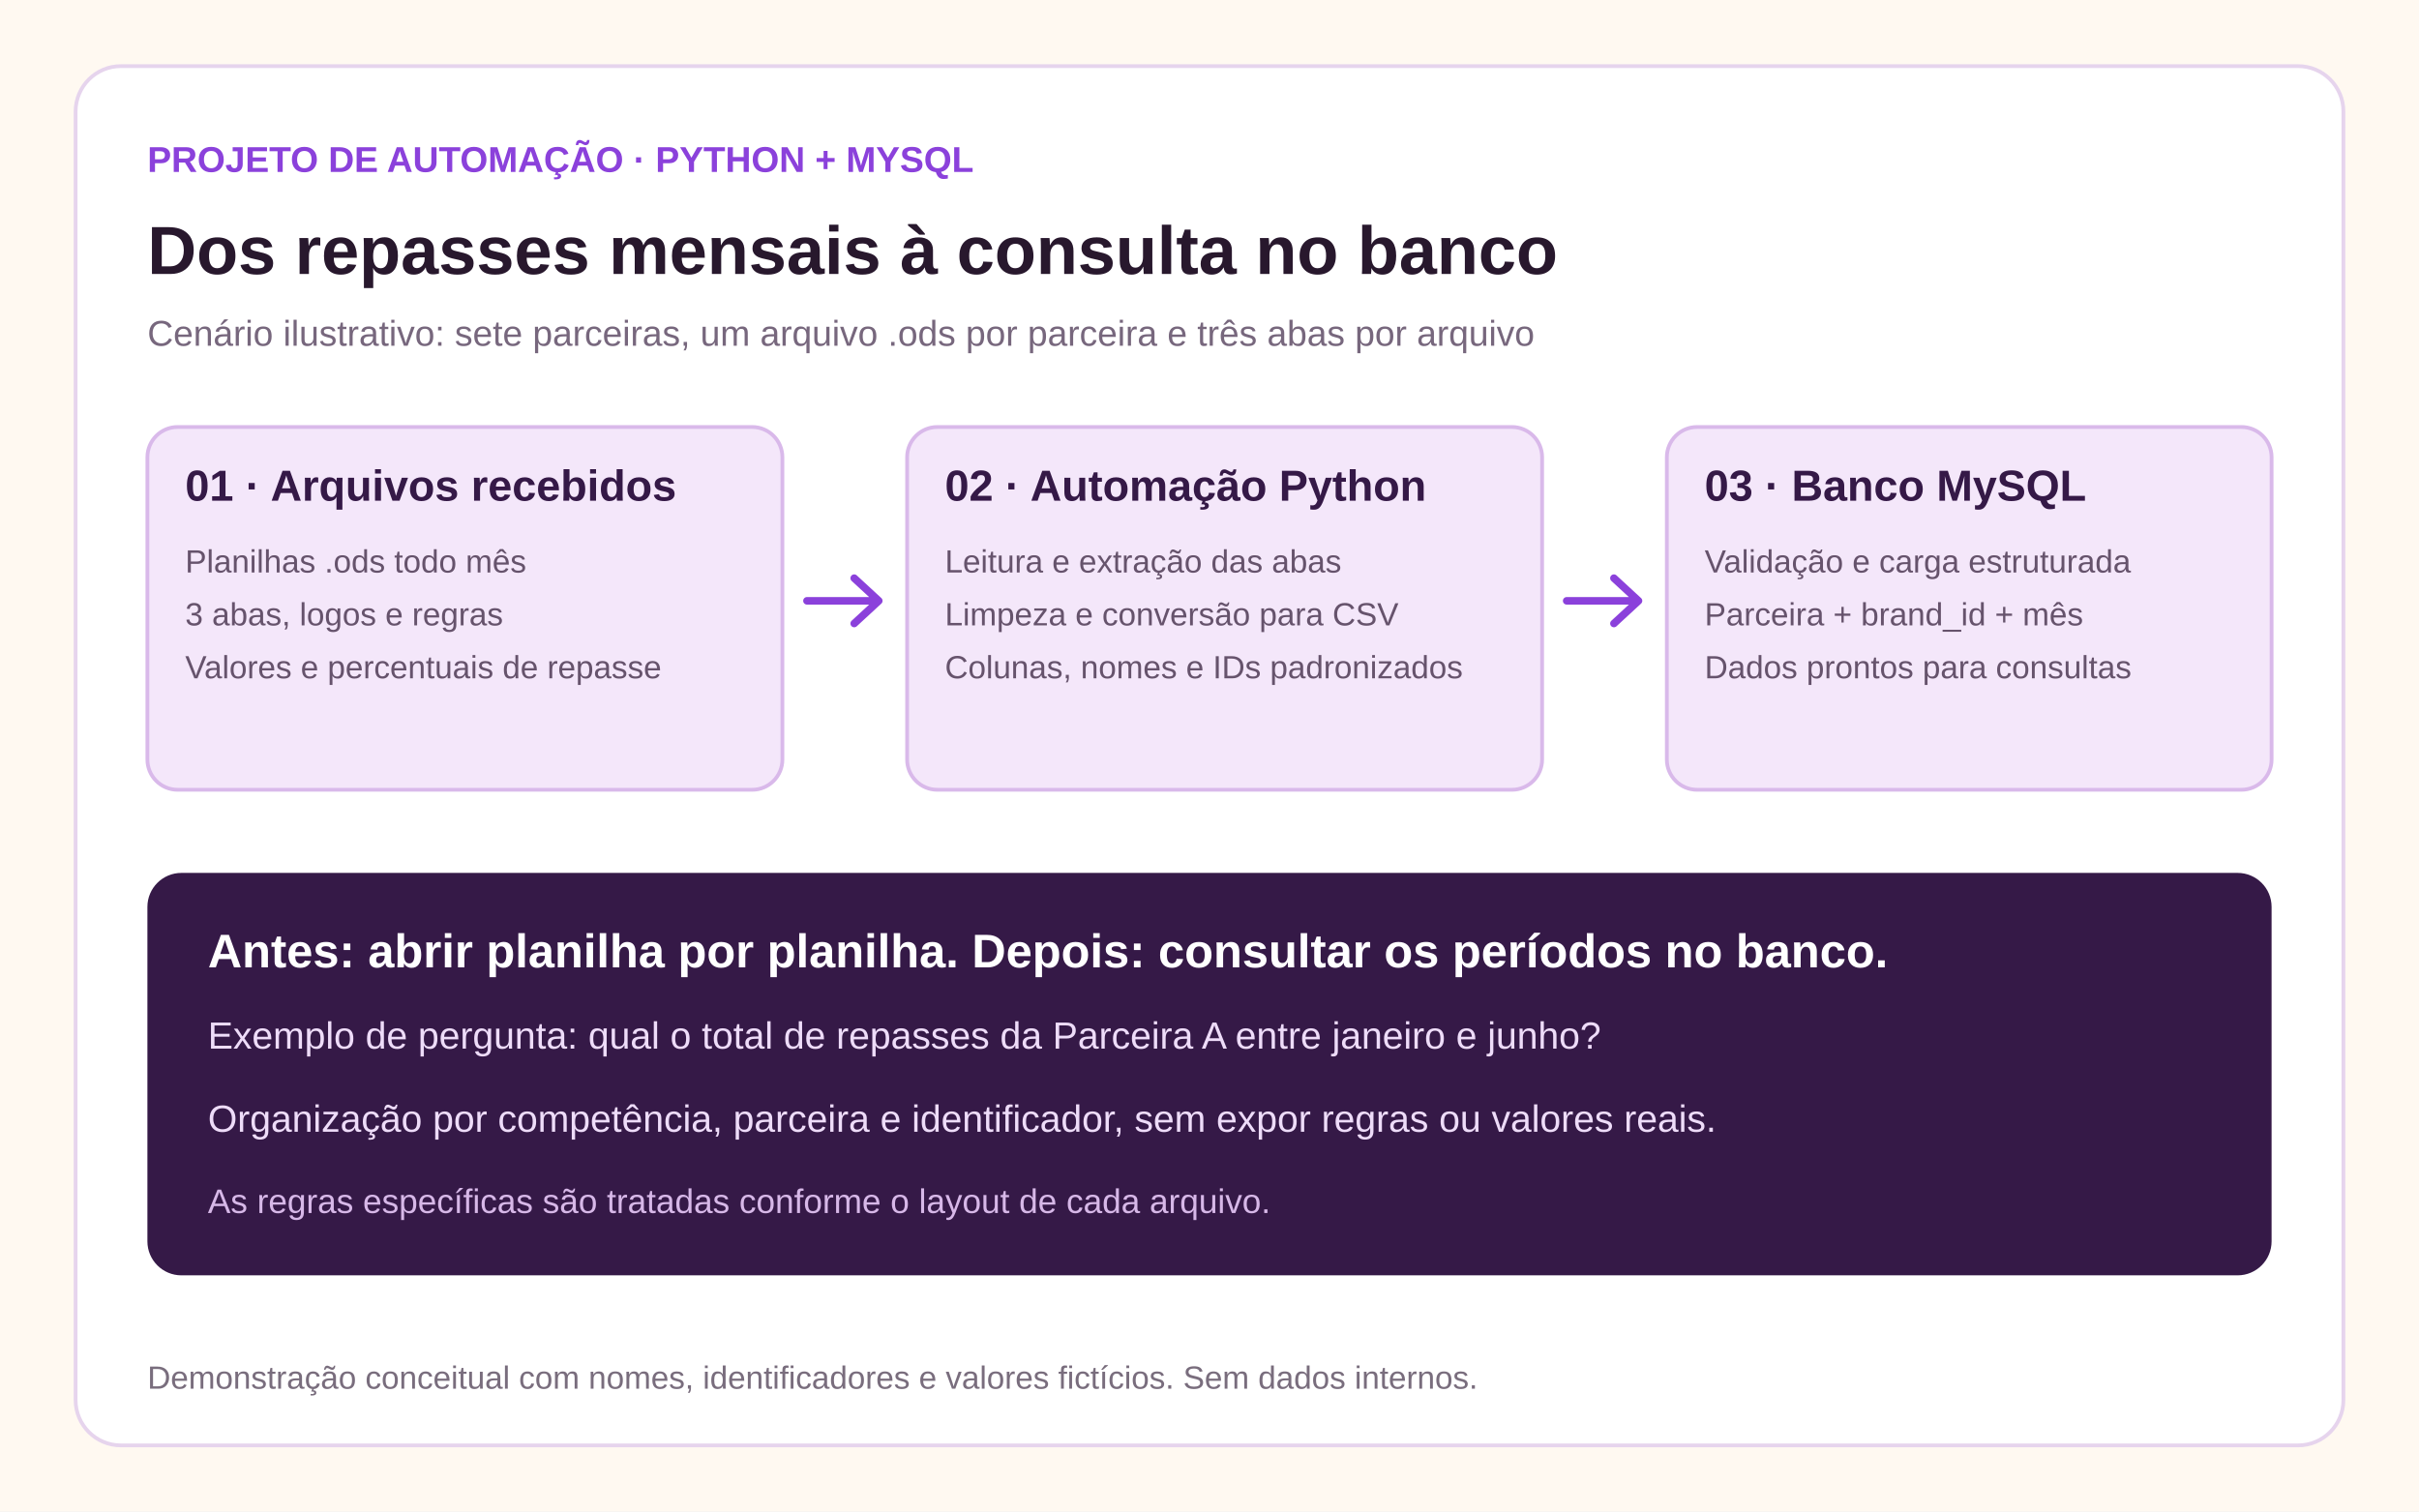
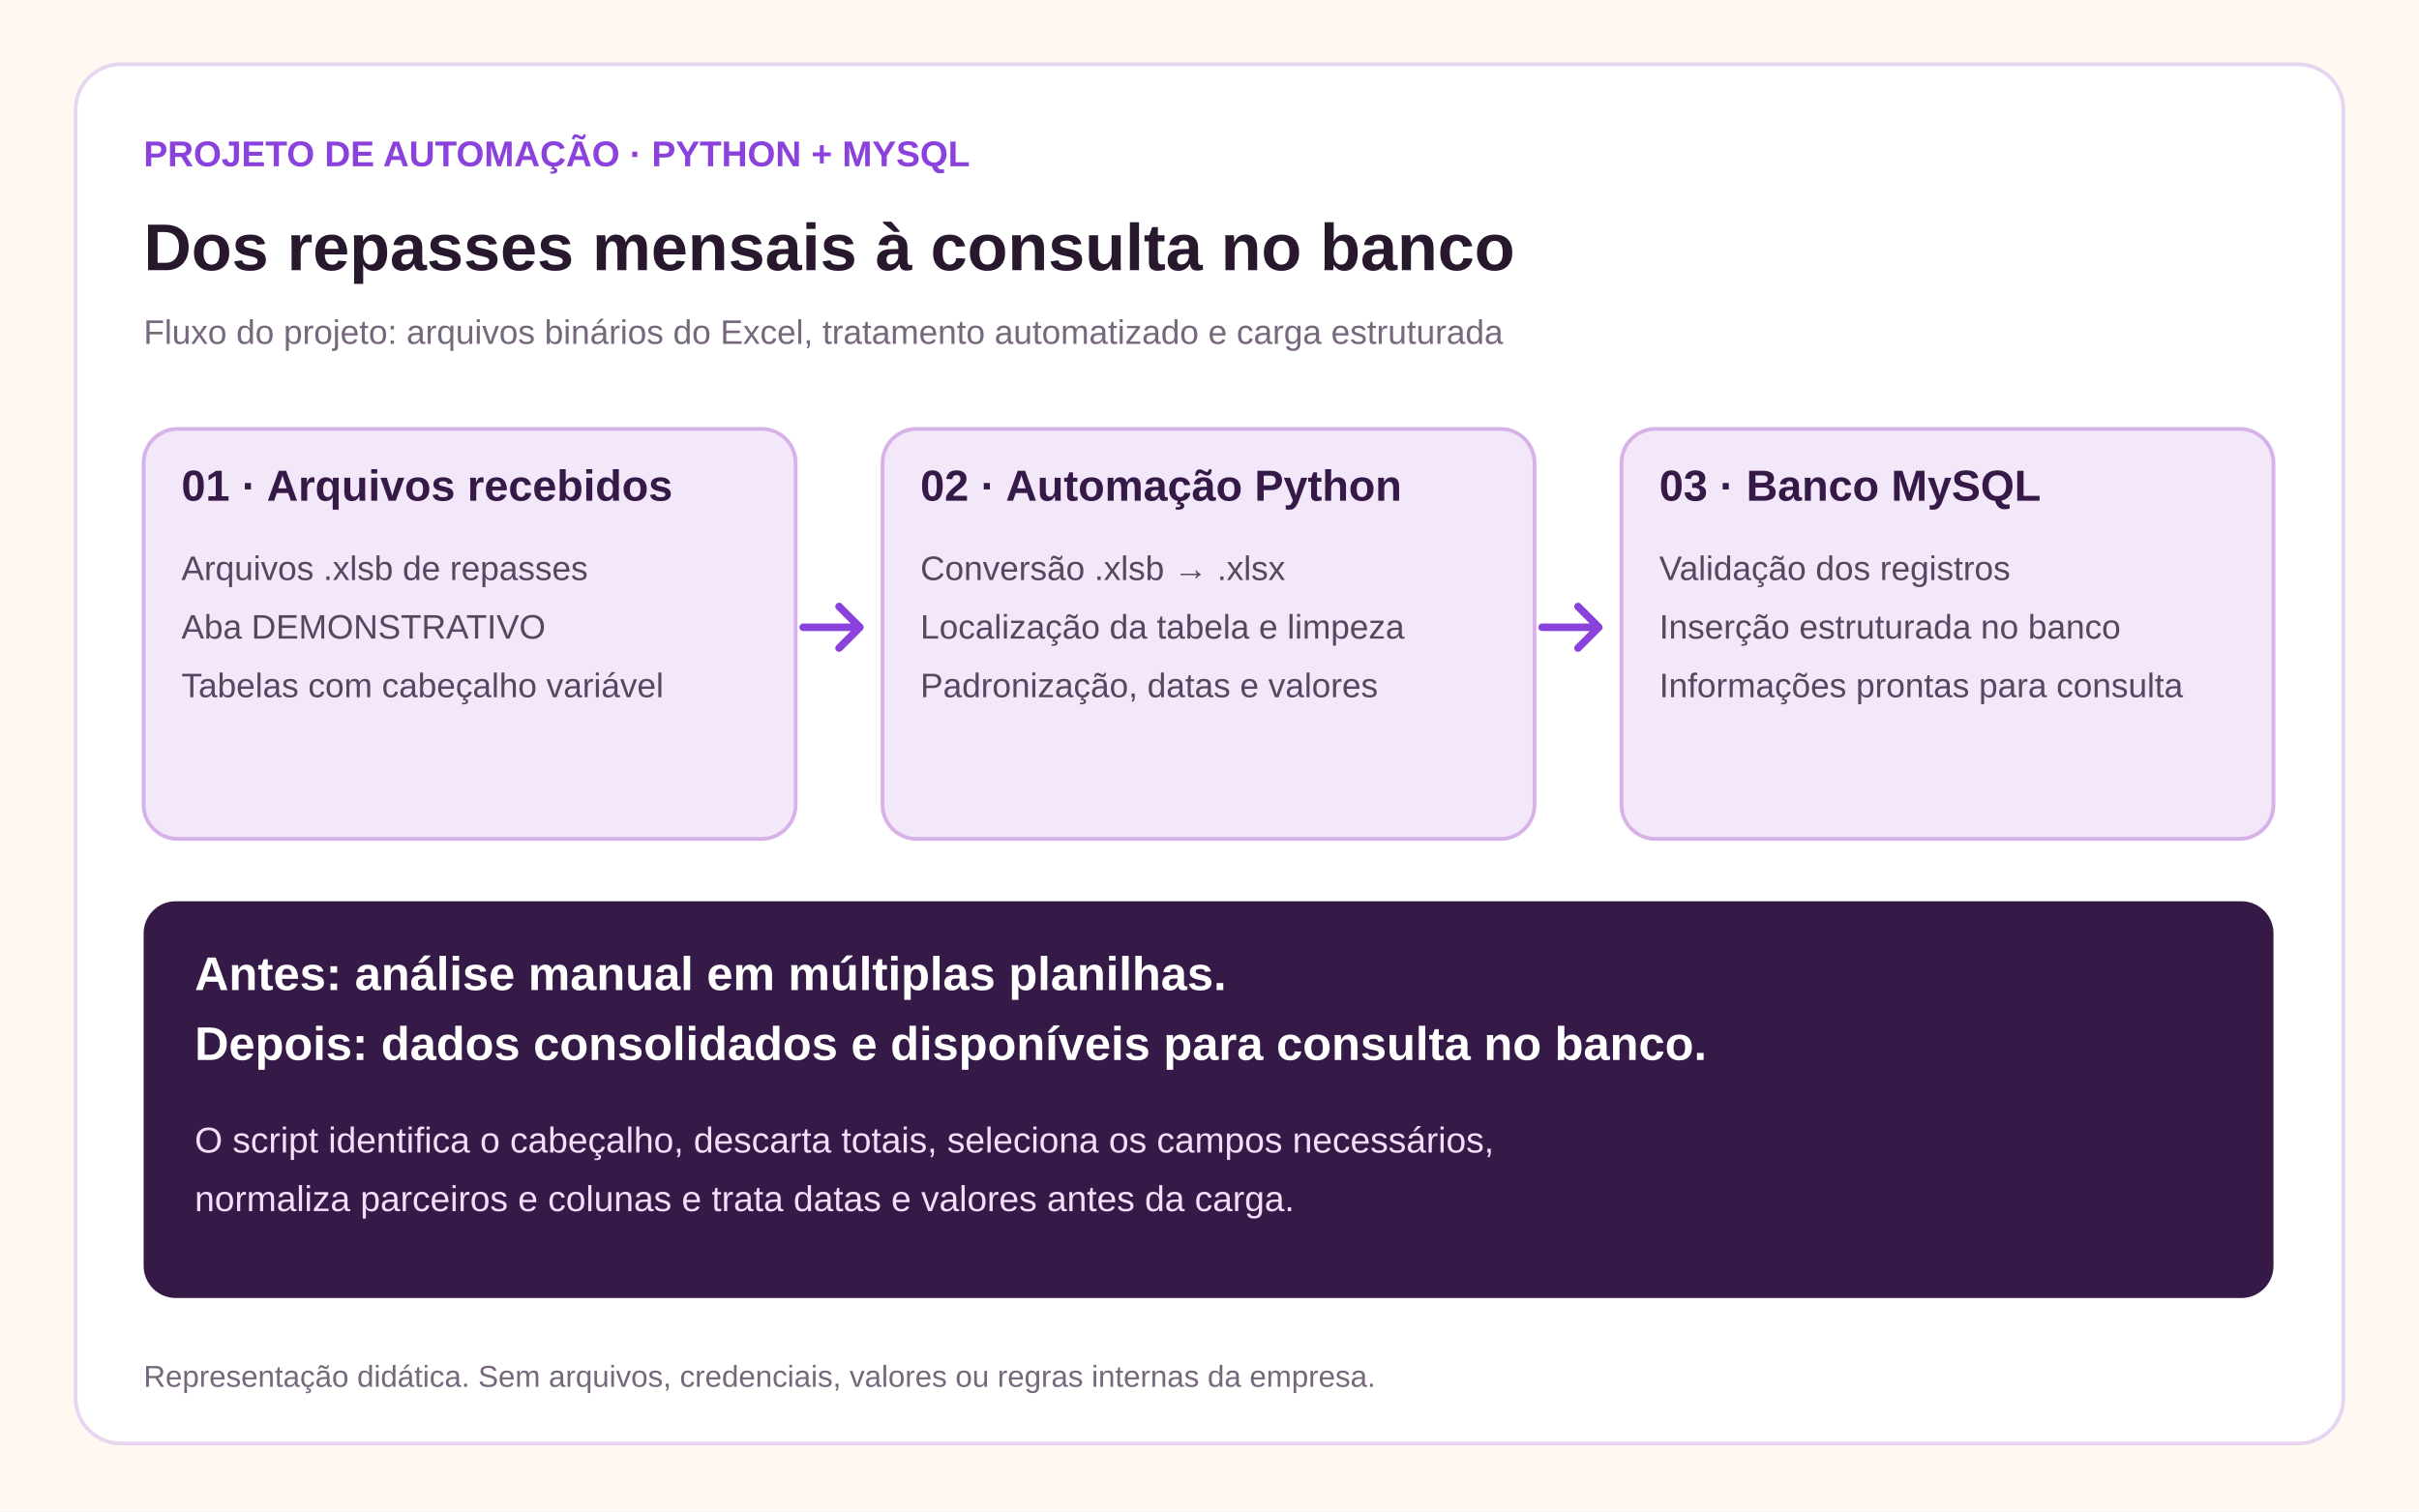
<svg xmlns="http://www.w3.org/2000/svg" width="1280" height="800" viewBox="0 0 1280 800">
  <rect width="1280" height="800" fill="#fff9f1" />
-   <rect x="40" y="35" width="1200" height="730" rx="24" fill="#fff" stroke="#e6d4ed" stroke-width="2" />
-   <text x="78" y="91" font-family="Arial,sans-serif" font-size="19" font-weight="700" fill="#8b41db">PROJETO DE AUTOMAÇÃO · PYTHON + MYSQL</text>
-   <text x="78" y="145" font-family="Arial,sans-serif" font-size="36" font-weight="700" fill="#28182d">Dos repasses mensais à consulta no banco</text>
-   <text x="78" y="183" font-family="Arial,sans-serif" font-size="19" fill="#77677d">Cenário ilustrativo: sete parceiras, um arquivo .ods por parceira e três abas por arquivo</text>
-   <rect x="78" y="226" width="336" height="192" rx="16" fill="#f4e7fa" stroke="#d9b9ea" stroke-width="2" />
-   <text x="98" y="265" font-family="Arial,sans-serif" font-size="23" font-weight="700" fill="#351947">01 · Arquivos recebidos</text>
-   <text x="98" y="303" font-family="Arial,sans-serif" font-size="17" fill="#66536c">Planilhas .ods todo mês</text>
-   <text x="98" y="331" font-family="Arial,sans-serif" font-size="17" fill="#66536c">3 abas, logos e regras</text>
-   <text x="98" y="359" font-family="Arial,sans-serif" font-size="17" fill="#66536c">Valores e percentuais de repasse</text>
-   <path d="M427 318h38m-13 -12 13 12-13 12" fill="none" stroke="#8b41db" stroke-width="4" stroke-linecap="round" stroke-linejoin="round" />
-   <rect x="480" y="226" width="336" height="192" rx="16" fill="#f4e7fa" stroke="#d9b9ea" stroke-width="2" />
-   <text x="500" y="265" font-family="Arial,sans-serif" font-size="23" font-weight="700" fill="#351947">02 · Automação Python</text>
-   <text x="500" y="303" font-family="Arial,sans-serif" font-size="17" fill="#66536c">Leitura e extração das abas</text>
-   <text x="500" y="331" font-family="Arial,sans-serif" font-size="17" fill="#66536c">Limpeza e conversão para CSV</text>
-   <text x="500" y="359" font-family="Arial,sans-serif" font-size="17" fill="#66536c">Colunas, nomes e IDs padronizados</text>
-   <path d="M829 318h38m-13 -12 13 12-13 12" fill="none" stroke="#8b41db" stroke-width="4" stroke-linecap="round" stroke-linejoin="round" />
-   <rect x="882" y="226" width="320" height="192" rx="16" fill="#f4e7fa" stroke="#d9b9ea" stroke-width="2" />
-   <text x="902" y="265" font-family="Arial,sans-serif" font-size="23" font-weight="700" fill="#351947">03 · Banco MySQL</text>
-   <text x="902" y="303" font-family="Arial,sans-serif" font-size="17" fill="#66536c">Validação e carga estruturada</text>
-   <text x="902" y="331" font-family="Arial,sans-serif" font-size="17" fill="#66536c">Parceira + brand_id + mês</text>
-   <text x="902" y="359" font-family="Arial,sans-serif" font-size="17" fill="#66536c">Dados prontos para consultas</text>
-   <rect x="78" y="462" width="1124" height="213" rx="18" fill="#351947" />
-   <text x="110" y="512" font-family="Arial,sans-serif" font-size="25" font-weight="700" fill="#fff">Antes: abrir planilha por planilha. Depois: consultar os períodos no banco.</text>
-   <text x="110" y="555" font-family="Arial,sans-serif" font-size="20" fill="#eedcf9">Exemplo de pergunta: qual o total de repasses da Parceira A entre janeiro e junho?</text>
-   <text x="110" y="599" font-family="Arial,sans-serif" font-size="20" fill="#eedcf9">Organização por competência, parceira e identificador, sem expor regras ou valores reais.</text>
-   <text x="110" y="642" font-family="Arial,sans-serif" font-size="18" fill="#d7b8e8">As regras específicas são tratadas conforme o layout de cada arquivo.</text>
-   <text x="78" y="735" font-family="Arial,sans-serif" font-size="17" fill="#796d7d">Demonstração conceitual com nomes, identificadores e valores fictícios. Sem dados internos.</text>
+   <rect x="40" y="34" width="1200" height="730" rx="24" fill="#fff" stroke="#e7d6ef" stroke-width="2" />
+   <g font-family="Arial,sans-serif">
+     <text x="76" y="88" font-size="19" font-weight="700" fill="#8b41db">PROJETO DE AUTOMAÇÃO · PYTHON + MYSQL</text>
+     <text x="76" y="143" font-size="35" font-weight="700" fill="#28182d">Dos repasses mensais à consulta no banco</text>
+     <text x="76" y="182" font-size="18" fill="#76677d">Fluxo do projeto: arquivos binários do Excel, tratamento automatizado e carga estruturada</text>
+     <rect x="76" y="227" width="345" height="217" rx="18" fill="#f3e7fa" stroke="#d7b2e8" stroke-width="2" />
+     <text x="96" y="265" font-size="23" font-weight="700" fill="#351947">01 · Arquivos recebidos</text>
+     <text x="96" y="307" font-size="18" fill="#584660">Arquivos .xlsb de repasses</text>
+     <text x="96" y="338" font-size="18" fill="#584660">Aba DEMONSTRATIVO</text>
+     <text x="96" y="369" font-size="18" fill="#584660">Tabelas com cabeçalho variável</text>
+     <path d="M425 332h30m-11 -11 11 11-11 11" fill="none" stroke="#8b41db" stroke-width="4" stroke-linecap="round" stroke-linejoin="round" />
+     <rect x="467" y="227" width="345" height="217" rx="18" fill="#f3e7fa" stroke="#d7b2e8" stroke-width="2" />
+     <text x="487" y="265" font-size="23" font-weight="700" fill="#351947">02 · Automação Python</text>
+     <text x="487" y="307" font-size="18" fill="#584660">Conversão .xlsb → .xlsx</text>
+     <text x="487" y="338" font-size="18" fill="#584660">Localização da tabela e limpeza</text>
+     <text x="487" y="369" font-size="18" fill="#584660">Padronização, datas e valores</text>
+     <path d="M816 332h30m-11 -11 11 11-11 11" fill="none" stroke="#8b41db" stroke-width="4" stroke-linecap="round" stroke-linejoin="round" />
+     <rect x="858" y="227" width="345" height="217" rx="18" fill="#f3e7fa" stroke="#d7b2e8" stroke-width="2" />
+     <text x="878" y="265" font-size="23" font-weight="700" fill="#351947">03 · Banco MySQL</text>
+     <text x="878" y="307" font-size="18" fill="#584660">Validação dos registros</text>
+     <text x="878" y="338" font-size="18" fill="#584660">Inserção estruturada no banco</text>
+     <text x="878" y="369" font-size="18" fill="#584660">Informações prontas para consulta</text>
+     <rect x="76" y="477" width="1127" height="210" rx="17" fill="#351947" />
+     <text x="103" y="524" font-size="25" font-weight="700" fill="#fff">Antes: análise manual em múltiplas planilhas.</text>
+     <text x="103" y="561" font-size="25" font-weight="700" fill="#fff">Depois: dados consolidados e disponíveis para consulta no banco.</text>
+     <text x="103" y="610" font-size="19" fill="#f2dffa">O script identifica o cabeçalho, descarta totais, seleciona os campos necessários,</text>
+     <text x="103" y="641" font-size="19" fill="#f2dffa">normaliza parceiros e colunas e trata datas e valores antes da carga.</text>
+     <text x="76" y="734" font-size="16" fill="#76677d">Representação didática. Sem arquivos, credenciais, valores ou regras internas da empresa.</text>
+   </g>
</svg>
